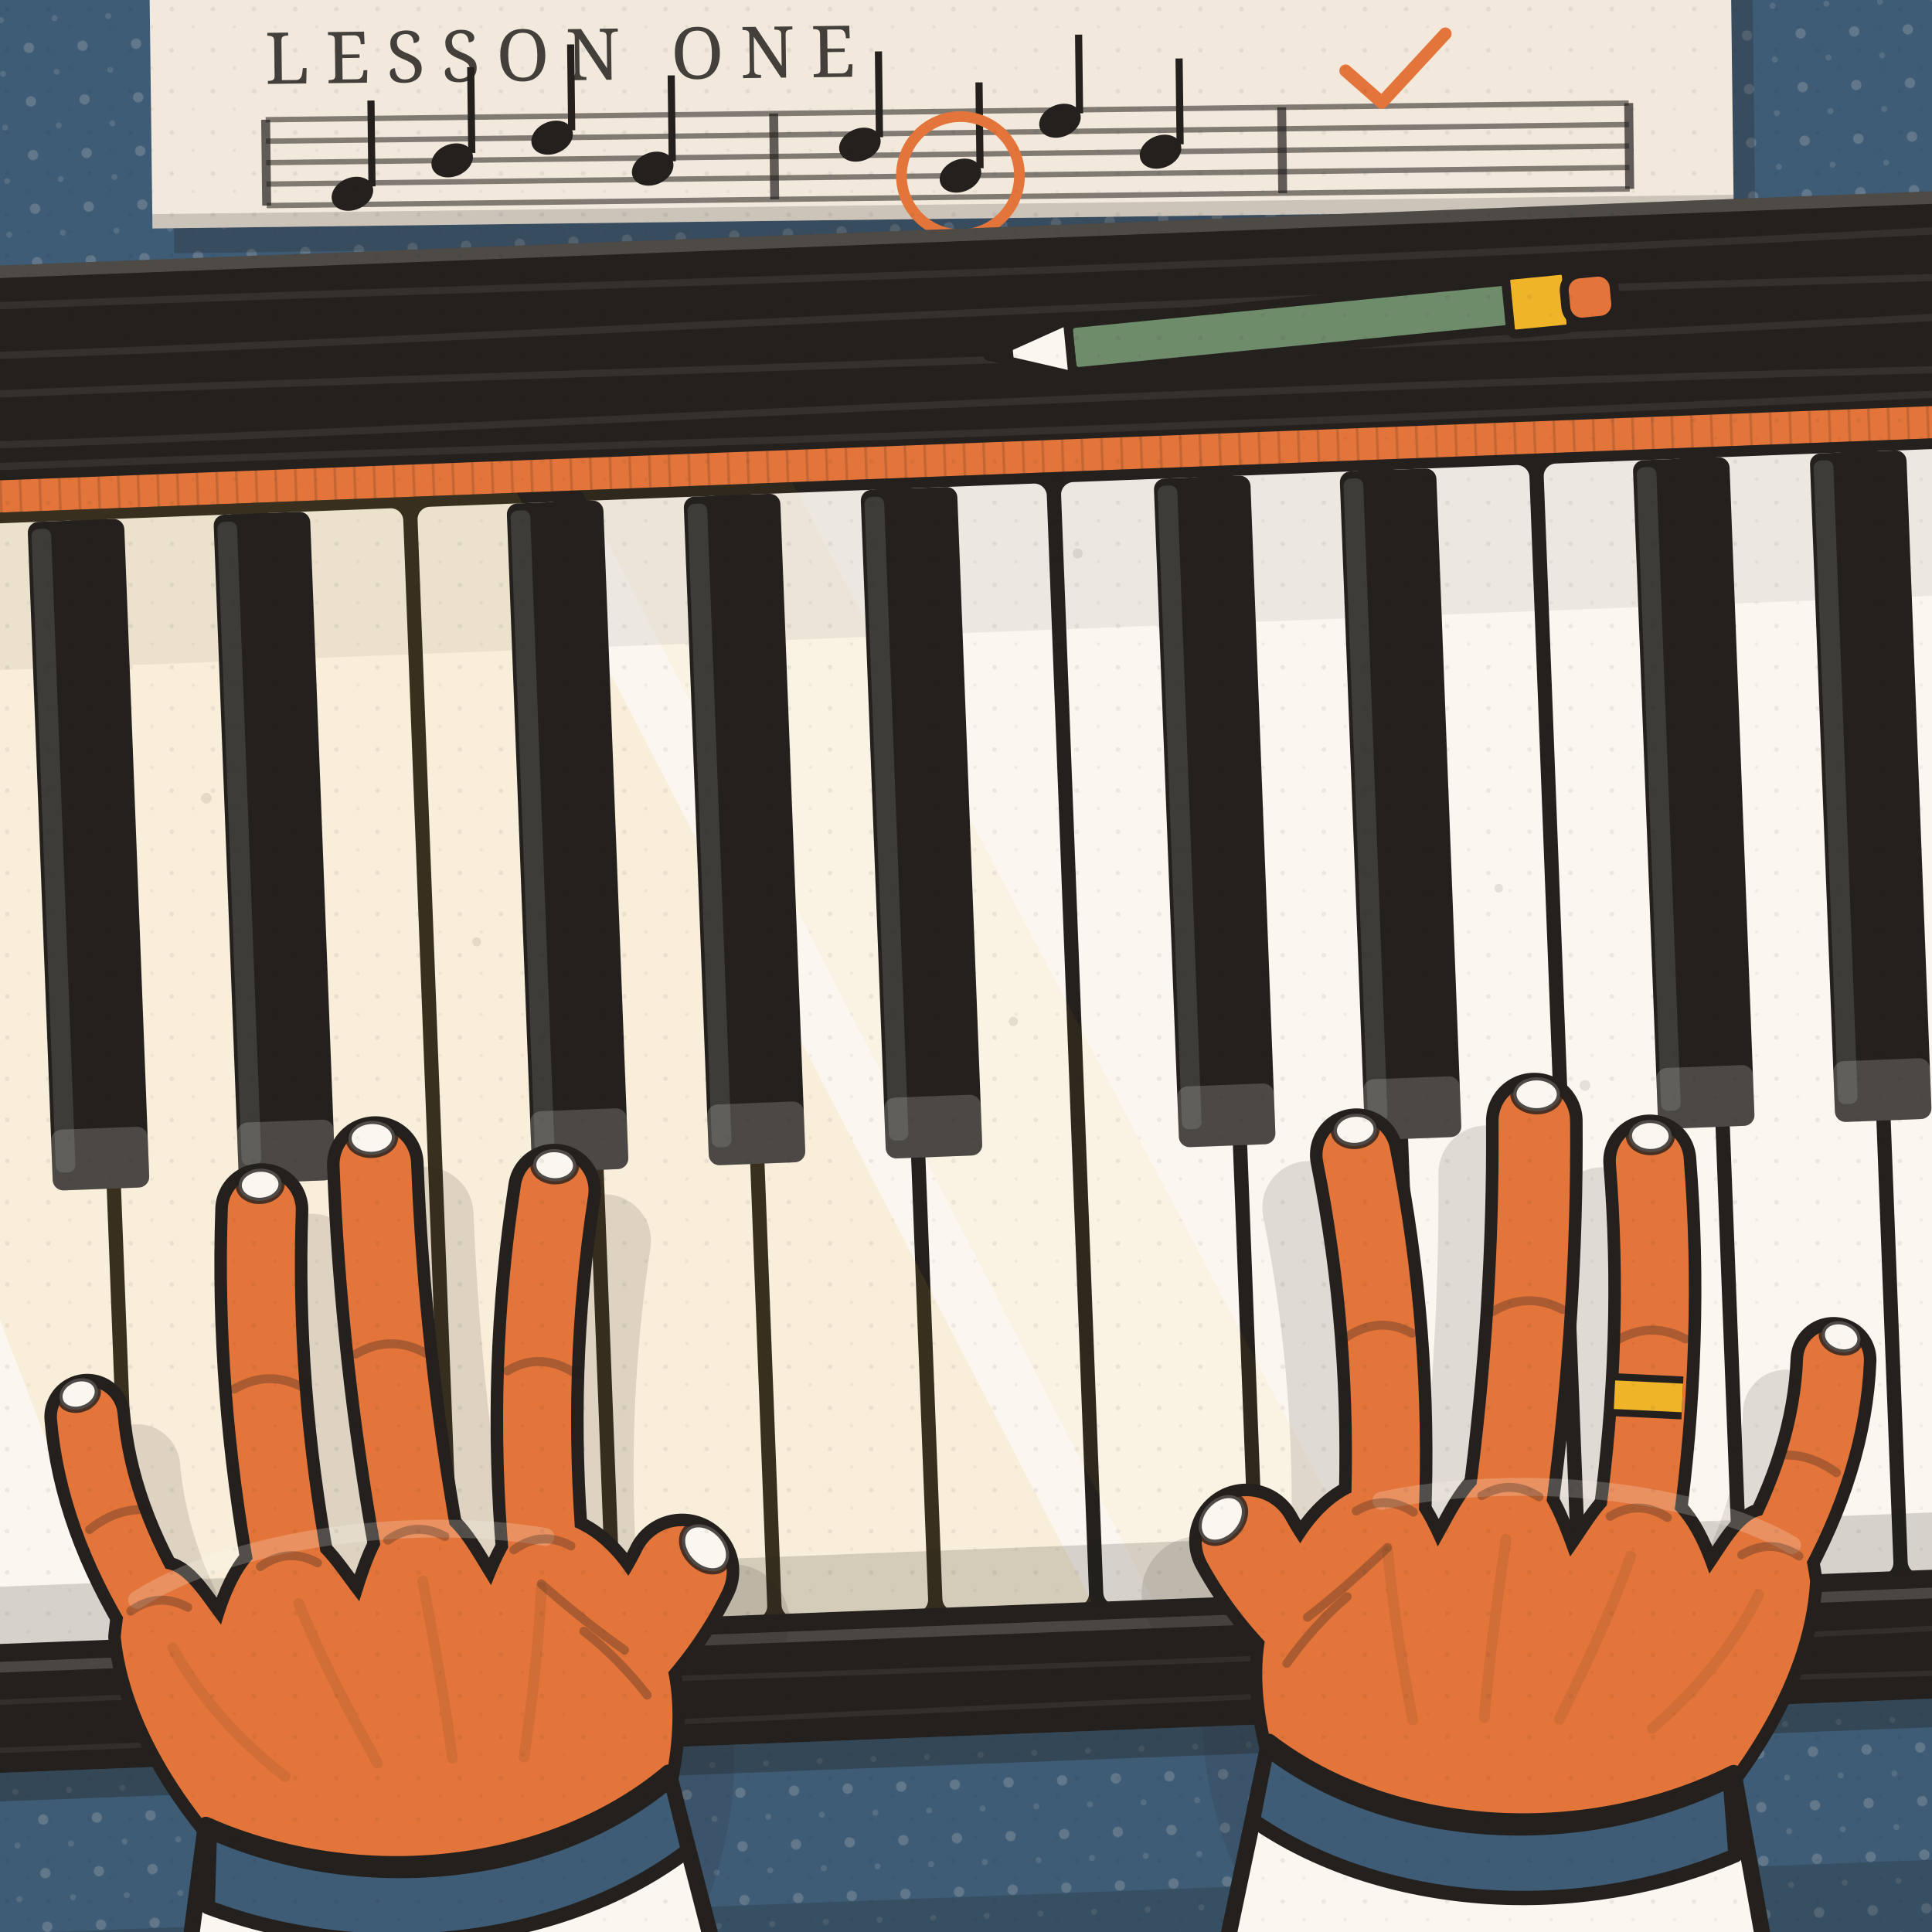
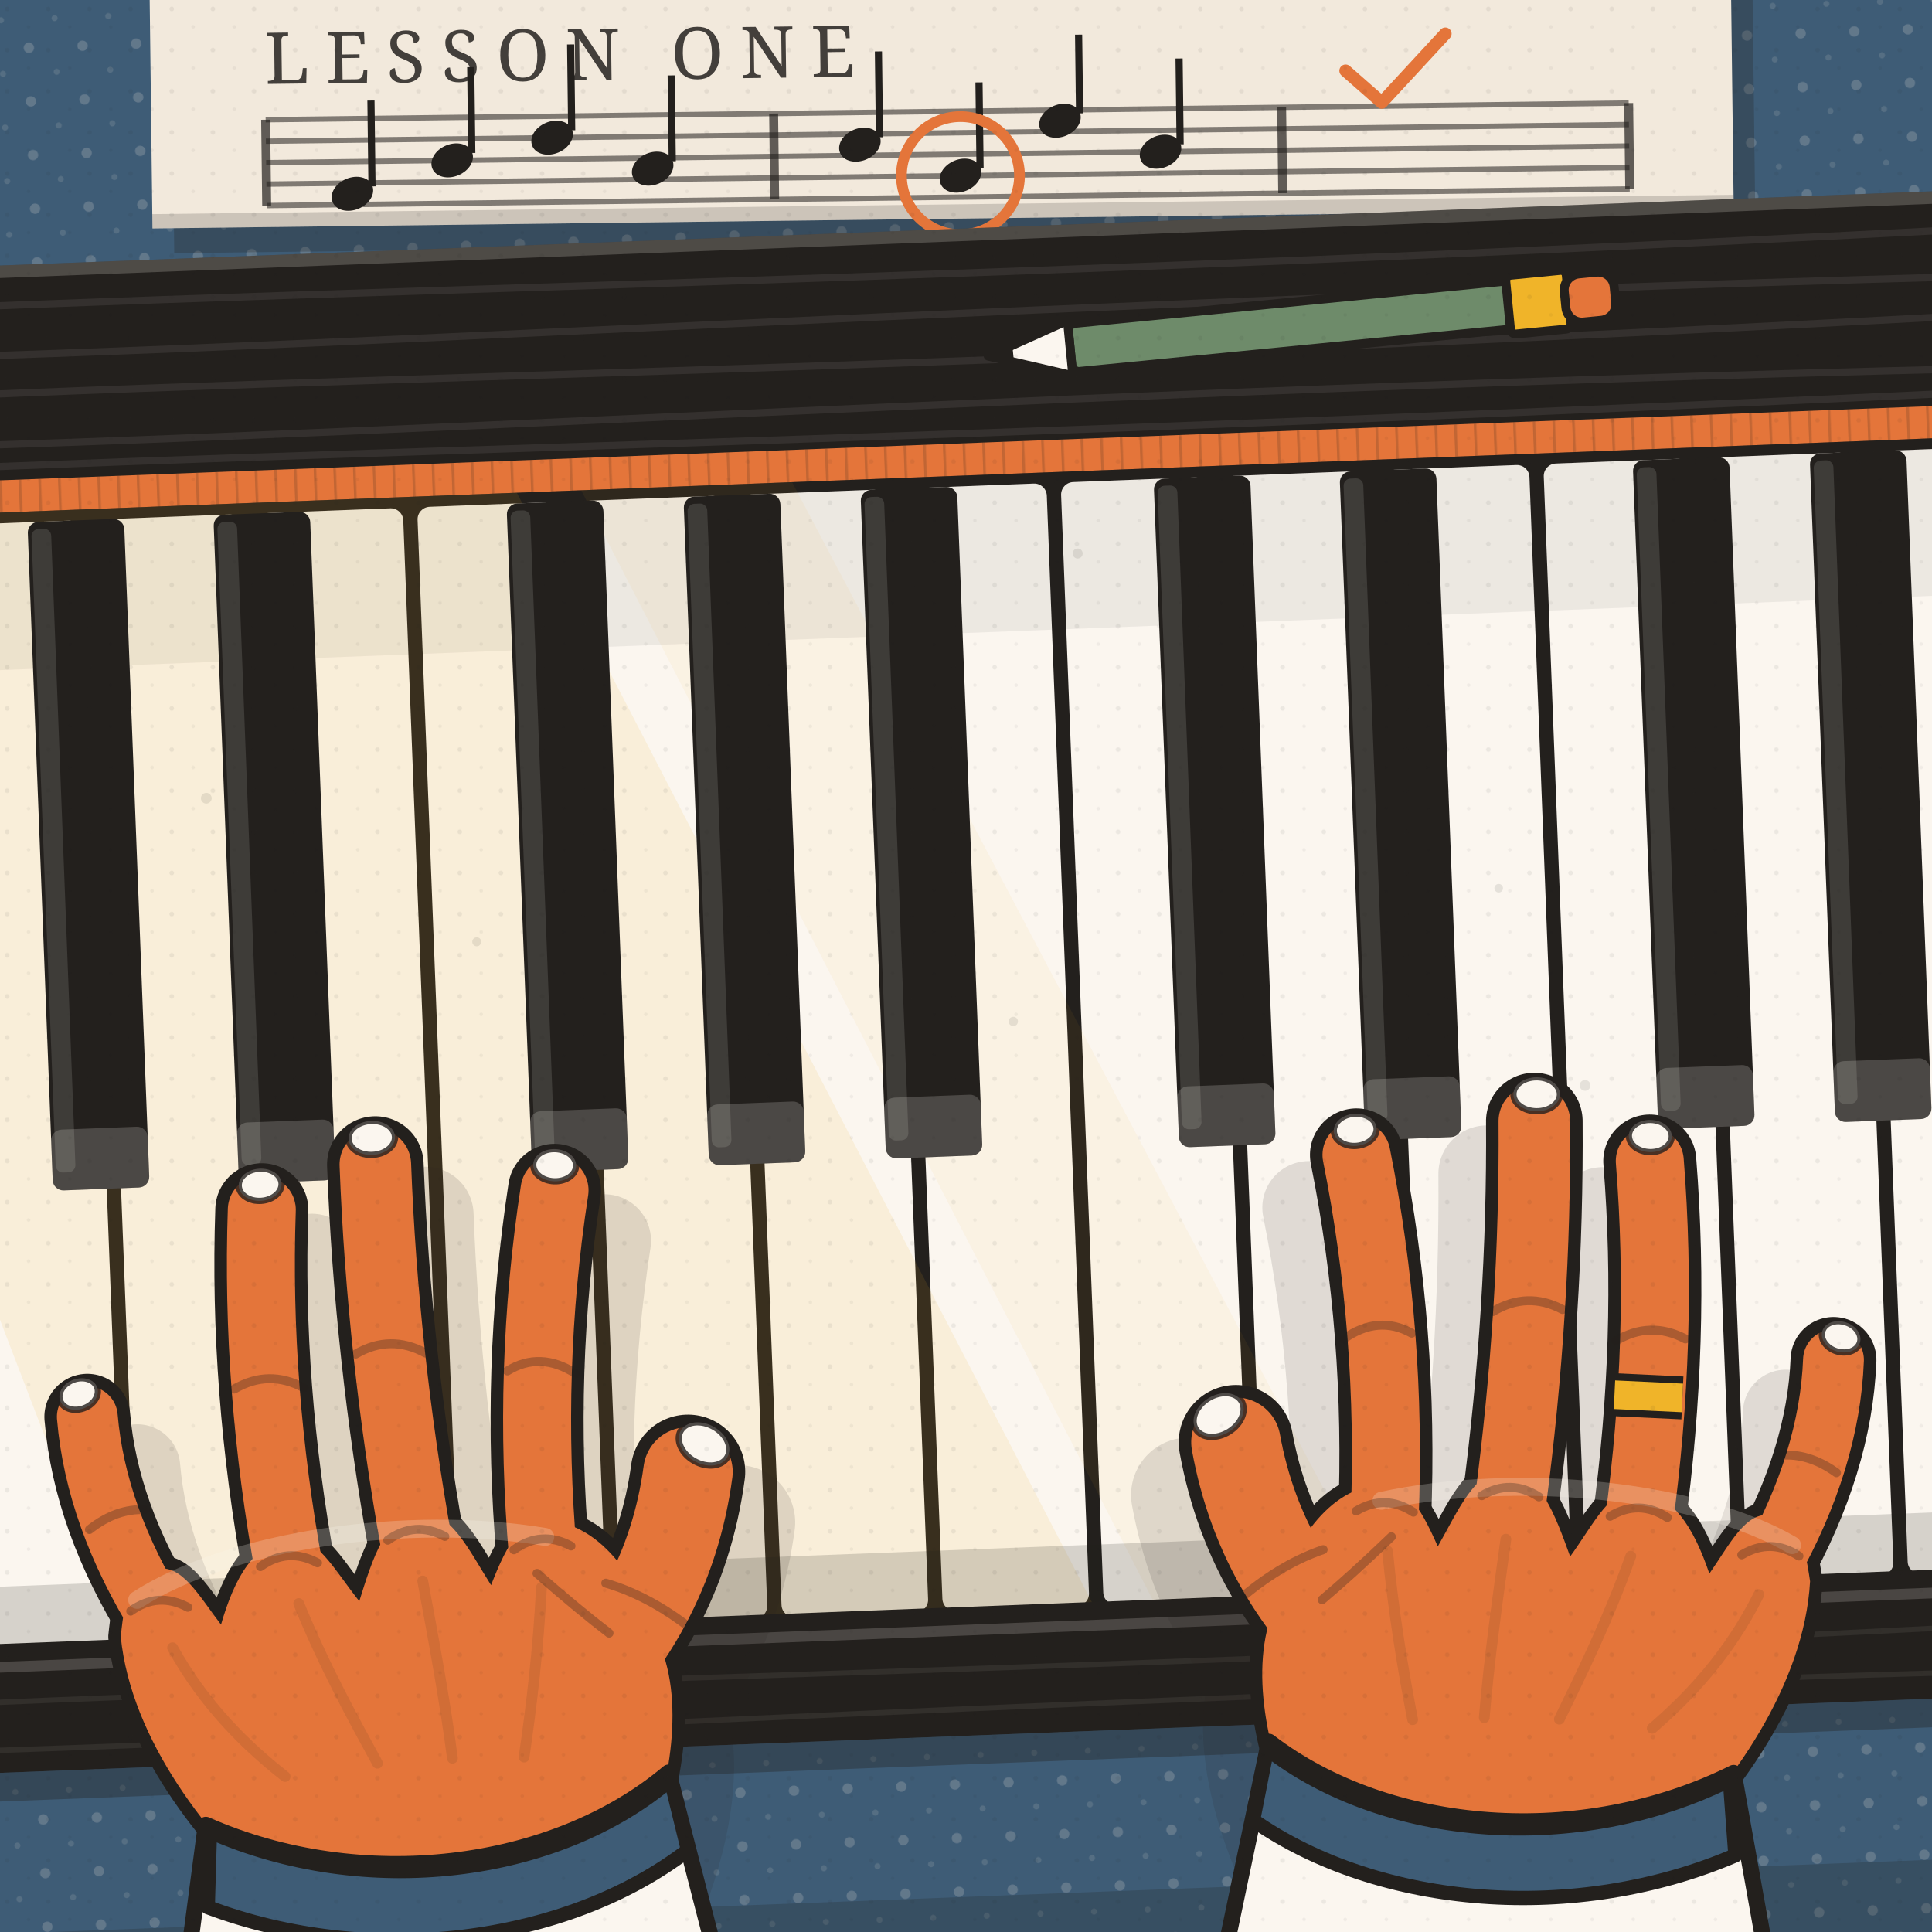
<svg xmlns="http://www.w3.org/2000/svg" viewBox="0 0 1080 1080">
  <defs>
    <pattern id="pdot" width="30" height="30" patternUnits="userSpaceOnUse">
      <circle cx="7" cy="7" r="2.9" fill="#F2E9DC" fill-opacity=".20" />
      <circle cx="22" cy="21" r="1.7" fill="#F2E9DC" fill-opacity=".13" />
    </pattern>
    <pattern id="pfelt" width="11" height="11" patternUnits="userSpaceOnUse">
      <path d="M0 0V11" fill="none" stroke="#23201D" stroke-opacity=".17" stroke-width="3" />
    </pattern>
    <pattern id="pgrain" width="23" height="23" patternUnits="userSpaceOnUse">
      <circle cx="4" cy="5" r="1.3" fill="#23201D" fill-opacity=".07" />
      <circle cx="16" cy="15" r="1" fill="#23201D" fill-opacity=".05" />
    </pattern>
  </defs>
  <rect width="1080" height="1080" fill="#F2E9DC" />
  <g transform="rotate(-2.2 540 560)">
    <rect x="-160" y="-220" width="1400" height="356" fill="#3E5C76" />
    <rect x="-160" y="-220" width="1400" height="356" fill="url(#pdot)" />
    <g transform="translate(0,16) rotate(1.5 540 30)">
      <rect x="116" y="-196" width="884" height="316" fill="#23201D" fill-opacity=".26" />
      <rect x="104" y="-210" width="884" height="316" fill="#F2E9DC" />
      <rect x="104" y="98" width="884" height="8" fill="#23201D" fill-opacity=".18" />
      <text x="168" y="26" font-family="Georgia, serif" font-size="40" letter-spacing="9" fill="#23201D" fill-opacity=".84">LESSON ONE</text>
      <g fill="none" stroke="#23201D" stroke-opacity=".55" stroke-width="3">
        <path d="M168 46H930" />
        <path d="M168 58H930" />
        <path d="M168 70H930" />
        <path d="M168 82H930" />
        <path d="M168 94H930" />
      </g>
      <g fill="none" stroke="#23201D" stroke-opacity=".7" stroke-width="5">
        <path d="M168 46V94" />
        <path d="M452 46V94" />
        <path d="M736 46V94" />
        <path d="M930 46V94" />
      </g>
      <g fill="#23201D">
        <ellipse cx="216" cy="88" rx="12" ry="9" transform="rotate(-22 216 88)" />
        <ellipse cx="272" cy="70" rx="12" ry="9" transform="rotate(-22 272 70)" />
        <ellipse cx="328" cy="58" rx="12" ry="9" transform="rotate(-22 328 58)" />
        <ellipse cx="384" cy="76" rx="12" ry="9" transform="rotate(-22 384 76)" />
        <ellipse cx="500" cy="64" rx="12" ry="9" transform="rotate(-22 500 64)" />
        <ellipse cx="556" cy="82" rx="12" ry="9" transform="rotate(-22 556 82)" />
        <ellipse cx="612" cy="52" rx="12" ry="9" transform="rotate(-22 612 52)" />
        <ellipse cx="668" cy="70" rx="12" ry="9" transform="rotate(-22 668 70)" />
      </g>
      <g fill="none" stroke="#23201D" stroke-width="4">
        <path d="M227 84V36" />
        <path d="M283 66V18" />
        <path d="M339 54V6" />
        <path d="M395 72V24" />
        <path d="M511 60V12" />
        <path d="M567 78V30" />
        <path d="M623 48V4" />
        <path d="M679 66V18" />
      </g>
      <circle cx="556" cy="82" r="33" fill="none" stroke="#E4753A" stroke-width="6" />
      <path d="M772 26 792 44 828 6" fill="none" stroke="#E4753A" stroke-width="7" stroke-linecap="round" stroke-linejoin="round" />
    </g>
    <rect x="-160" y="128" width="1400" height="126" fill="#23201D" />
    <rect x="-160" y="128" width="1400" height="7" fill="#FBF6EF" fill-opacity=".20" />
    <g fill="none" stroke="#FBF6EF" stroke-opacity=".08" stroke-width="4">
      <path d="M-160 152C180 146 540 160 1240 148" />
      <path d="M-160 176C200 184 560 168 1240 178" />
      <path d="M-160 202C160 194 520 210 1240 196" />
      <path d="M-160 226C220 234 600 218 1240 230" />
      <path d="M-160 242C140 236 500 248 1240 240" />
    </g>
    <g transform="rotate(-3.4 740 190)">
      <rect x="612" y="176" width="248" height="27" rx="4" fill="#6E8B6A" stroke="#23201D" stroke-width="5" />
      <path d="M612 174 566 189.5 612 205Z" fill="#FBF6EF" stroke="#23201D" stroke-width="5" stroke-linejoin="round" />
      <path d="M580 184 566 189.5 580 195Z" fill="#23201D" />
      <rect x="858" y="173" width="34" height="33" rx="3" fill="#F0B429" stroke="#23201D" stroke-width="5" />
      <rect x="890" y="176" width="28" height="27" rx="9" fill="#E4753A" stroke="#23201D" stroke-width="5" />
    </g>
    <rect x="-160" y="248" width="1400" height="26" fill="#E4753A" />
    <rect x="-160" y="248" width="1400" height="26" fill="url(#pfelt)" />
    <rect x="-160" y="266" width="1400" height="8" fill="#23201D" fill-opacity=".38" />
    <rect x="-160" y="266" width="1400" height="646" fill="#23201D" />
    <g fill="#FBF6EF">
      <rect x="-116" y="272" width="82" height="628" rx="7" />
      <rect x="-26" y="272" width="82" height="628" rx="7" />
      <rect x="64" y="272" width="82" height="628" rx="7" />
      <rect x="154" y="272" width="82" height="628" rx="7" />
      <rect x="244" y="272" width="82" height="628" rx="7" />
      <rect x="334" y="272" width="82" height="628" rx="7" />
      <rect x="424" y="272" width="82" height="628" rx="7" />
      <rect x="514" y="272" width="82" height="628" rx="7" />
      <rect x="604" y="272" width="82" height="628" rx="7" />
      <rect x="694" y="272" width="82" height="628" rx="7" />
      <rect x="784" y="272" width="82" height="628" rx="7" />
      <rect x="874" y="272" width="82" height="628" rx="7" />
      <rect x="964" y="272" width="82" height="628" rx="7" />
      <rect x="1054" y="272" width="82" height="628" rx="7" />
    </g>
    <rect x="-160" y="272" width="1400" height="82" fill="#23201D" fill-opacity=".07" />
    <path d="M-160 266H300L604 912H60Z" fill="#F0B429" fill-opacity=".11" />
    <path d="M336 266H454L764 912H638Z" fill="#F0B429" fill-opacity=".06" />
    <g fill="#23201D" fill-opacity=".10">
      <circle cx="120" cy="430" r="3" />
      <circle cx="268" cy="516" r="2.5" />
      <circle cx="430" cy="358" r="3.5" />
      <circle cx="566" cy="572" r="2.6" />
      <circle cx="700" cy="422" r="3" />
      <circle cx="840" cy="508" r="2.4" />
      <circle cx="950" cy="366" r="3.2" />
      <circle cx="180" cy="600" r="2.4" />
      <circle cx="612" cy="312" r="2.8" />
      <circle cx="884" cy="620" r="3" />
    </g>
    <g fill="#23201D">
      <rect x="-138" y="272" width="54" height="374" rx="6" />
      <rect x="26" y="272" width="54" height="374" rx="6" />
      <rect x="130" y="272" width="54" height="374" rx="6" />
      <rect x="294" y="272" width="54" height="374" rx="6" />
      <rect x="393" y="272" width="54" height="374" rx="6" />
      <rect x="492" y="272" width="54" height="374" rx="6" />
      <rect x="656" y="272" width="54" height="374" rx="6" />
      <rect x="760" y="272" width="54" height="374" rx="6" />
      <rect x="924" y="272" width="54" height="374" rx="6" />
      <rect x="1023" y="272" width="54" height="374" rx="6" />
    </g>
    <g fill="#FBF6EF" fill-opacity=".13">
      <rect x="-136" y="276" width="11" height="360" rx="4" />
      <rect x="28" y="276" width="11" height="360" rx="4" />
      <rect x="132" y="276" width="11" height="360" rx="4" />
      <rect x="296" y="276" width="11" height="360" rx="4" />
      <rect x="395" y="276" width="11" height="360" rx="4" />
      <rect x="494" y="276" width="11" height="360" rx="4" />
      <rect x="658" y="276" width="11" height="360" rx="4" />
      <rect x="762" y="276" width="11" height="360" rx="4" />
      <rect x="926" y="276" width="11" height="360" rx="4" />
      <rect x="1025" y="276" width="11" height="360" rx="4" />
    </g>
    <g fill="#FBF6EF" fill-opacity=".19">
      <rect x="-138" y="612" width="54" height="34" rx="6" />
      <rect x="26" y="612" width="54" height="34" rx="6" />
      <rect x="130" y="612" width="54" height="34" rx="6" />
      <rect x="294" y="612" width="54" height="34" rx="6" />
      <rect x="393" y="612" width="54" height="34" rx="6" />
      <rect x="492" y="612" width="54" height="34" rx="6" />
      <rect x="656" y="612" width="54" height="34" rx="6" />
      <rect x="760" y="612" width="54" height="34" rx="6" />
      <rect x="924" y="612" width="54" height="34" rx="6" />
      <rect x="1023" y="612" width="54" height="34" rx="6" />
    </g>
    <rect x="-160" y="866" width="1400" height="34" fill="#23201D" fill-opacity=".17" />
    <rect x="-160" y="898" width="1400" height="14" fill="#23201D" />
    <rect x="-160" y="908" width="1400" height="64" fill="#23201D" />
    <rect x="-160" y="908" width="1400" height="6" fill="#FBF6EF" fill-opacity=".18" />
    <g fill="none" stroke="#FBF6EF" stroke-opacity=".07" stroke-width="3">
      <path d="M-160 932C200 926 620 940 1240 928" />
      <path d="M-160 956C220 962 600 948 1240 958" />
    </g>
    <rect x="-160" y="970" width="1400" height="300" fill="#3E5C76" />
    <rect x="-160" y="970" width="1400" height="300" fill="url(#pdot)" />
    <rect x="-160" y="970" width="1400" height="16" fill="#23201D" fill-opacity=".35" />
    <rect x="-160" y="1060" width="1400" height="220" fill="#23201D" fill-opacity=".22" />
    <g transform="rotate(-1.6 220 940)">
      <g transform="translate(26,30)" opacity=".13" fill="#23201D" stroke="#23201D" stroke-linecap="round" stroke-linejoin="round">
        <path d="M56 892C60 868 64 858 78 856C92 854 100 872 112 890C122 862 134 846 152 844C168 842 176 862 190 882C200 856 208 836 226 834C244 834 252 856 264 878C276 852 284 842 300 844C326 848 348 878 358 926C366 964 350 1012 332 1046C326 1092 312 1140 300 1180L128 1180C132 1136 134 1088 134 1044C98 1008 58 950 56 892Z" stroke-width="14" />
        <path d="M78 884Q46 824 45 768" fill="none" stroke-width="48" />
        <path d="M152 862Q140 758 150 659" fill="none" stroke-width="52" />
        <path d="M224 852Q212 744 215 638" fill="none" stroke-width="54" />
        <path d="M294 862Q292 758 314 659" fill="none" stroke-width="52" />
-         <path d="M272 964Q340 930 371 876" fill="none" stroke-width="64" />
+         <path d="M296 952Q362 900 378 821" fill="none" stroke-width="64" />
      </g>
      <g fill="#23201D" stroke="#23201D" stroke-linecap="round" stroke-linejoin="round">
        <path d="M56 892C60 868 64 858 78 856C92 854 100 872 112 890C122 862 134 846 152 844C168 842 176 862 190 882C200 856 208 836 226 834C244 834 252 856 264 878C276 852 284 842 300 844C326 848 348 878 358 926C366 964 350 1012 332 1046C326 1092 312 1140 300 1180L128 1180C132 1136 134 1088 134 1044C98 1008 58 950 56 892Z" stroke-width="15" />
        <path d="M78 884Q46 824 45 768" fill="none" stroke-width="48" />
        <path d="M152 862Q140 758 150 659" fill="none" stroke-width="52" />
        <path d="M224 852Q212 744 215 638" fill="none" stroke-width="54" />
        <path d="M294 862Q292 758 314 659" fill="none" stroke-width="52" />
-         <path d="M272 964Q340 930 371 876" fill="none" stroke-width="64" />
+         <path d="M296 952Q362 900 378 821" fill="none" stroke-width="64" />
      </g>
      <g fill="#E4753A" stroke="#E4753A" stroke-linecap="round" stroke-linejoin="round">
        <path d="M56 892C60 868 64 858 78 856C92 854 100 872 112 890C122 862 134 846 152 844C168 842 176 862 190 882C200 856 208 836 226 834C244 834 252 856 264 878C276 852 284 842 300 844C326 848 348 878 358 926C366 964 350 1012 332 1046C326 1092 312 1140 300 1180L128 1180C132 1136 134 1088 134 1044C98 1008 58 950 56 892Z" stroke-width="1" />
        <path d="M78 884Q46 824 45 768" fill="none" stroke-width="34" />
        <path d="M152 862Q140 758 150 659" fill="none" stroke-width="38" />
        <path d="M224 852Q212 744 215 638" fill="none" stroke-width="40" />
        <path d="M294 862Q292 758 314 659" fill="none" stroke-width="38" />
-         <path d="M272 964Q340 930 371 876" fill="none" stroke-width="50" />
+         <path d="M296 952Q362 900 378 821" fill="none" stroke-width="50" />
      </g>
      <g fill="none" stroke="#23201D" stroke-opacity=".10" stroke-width="6" stroke-linecap="round">
        <path d="M84 900C100 934 122 958 142 976" />
        <path d="M156 880C168 916 182 946 194 972" />
        <path d="M226 872C230 906 234 940 236 972" />
        <path d="M292 880C288 914 282 946 276 974" />
      </g>
      <path d="M66 872C120 842 220 834 296 852" fill="none" stroke="#FBF6EF" stroke-opacity=".22" stroke-width="10" stroke-linecap="round" />
      <g fill="none" stroke="#23201D" stroke-opacity=".30" stroke-width="5" stroke-linecap="round">
        <path d="M62 878Q78 868 94 878" />
        <path d="M136 858Q152 848 168 858" />
        <path d="M208 848Q224 838 240 848" />
        <path d="M278 858Q294 848 310 858" />
        <path d="M42 831Q58 820 74 822" />
        <path d="M128 758Q148 748 167 760" />
        <path d="M197 743Q217 733 236 745" />
        <path d="M281 758Q300 748 319 762" />
-         <path d="M314 906Q332 922 347 944" />
-         <path d="M292 878Q316 902 336 918" />
+         <path d="M328 880Q350 888 371 906" />
+         <path d="M290 872Q312 894 328 908" />
      </g>
      <g fill="#FBF6EF" stroke="#23201D" stroke-width="3.5" stroke-opacity=".8">
        <ellipse cx="41" cy="755" rx="11" ry="8.5" transform="rotate(-16 41 755)" />
        <ellipse cx="150" cy="645" rx="12" ry="9" transform="rotate(0 150 645)" />
        <ellipse cx="214" cy="623" rx="13" ry="9.5" transform="rotate(1 214 623)" />
        <ellipse cx="315" cy="645" rx="12" ry="9" transform="rotate(6 315 645)" />
-         <ellipse cx="385" cy="864" rx="15" ry="11" transform="rotate(49 385 864)" />
+         <ellipse cx="388" cy="806" rx="15" ry="11" transform="rotate(33 388 806)" />
      </g>
      <path d="M96 1000C180 1044 288 1038 356 988L392 1180L60 1180Z" fill="#FBF6EF" stroke="#23201D" stroke-width="9" stroke-linejoin="round" />
      <path d="M98 1004C182 1048 290 1042 357 992L364 1032C292 1080 182 1086 94 1046Z" fill="#3E5C76" stroke="#23201D" stroke-width="8" stroke-linejoin="round" />
    </g>
    <g transform="rotate(3.4 832 940)">
      <g transform="translate(-26,30)" opacity=".13" fill="#23201D" stroke="#23201D" stroke-linecap="round" stroke-linejoin="round">
        <path d="M996 892C992 868 988 858 974 856C960 854 952 872 940 890C930 862 918 846 900 844C884 842 876 862 862 882C852 856 844 836 826 834C808 834 800 856 788 878C776 852 768 842 752 844C726 848 704 878 694 926C686 964 702 1012 720 1046C726 1092 740 1140 752 1180L924 1180C920 1136 918 1088 918 1044C954 1008 994 950 996 892Z" stroke-width="14" />
        <path d="M974 884Q1006 824 1007 768" fill="none" stroke-width="48" />
        <path d="M900 862Q912 758 902 659" fill="none" stroke-width="52" />
        <path d="M828 852Q840 744 837 638" fill="none" stroke-width="54" />
        <path d="M758 862Q760 758 738 659" fill="none" stroke-width="52" />
-         <path d="M780 964Q712 930 681 876" fill="none" stroke-width="64" />
+         <path d="M756 952Q690 900 674 821" fill="none" stroke-width="64" />
      </g>
      <g fill="#23201D" stroke="#23201D" stroke-linecap="round" stroke-linejoin="round">
        <path d="M996 892C992 868 988 858 974 856C960 854 952 872 940 890C930 862 918 846 900 844C884 842 876 862 862 882C852 856 844 836 826 834C808 834 800 856 788 878C776 852 768 842 752 844C726 848 704 878 694 926C686 964 702 1012 720 1046C726 1092 740 1140 752 1180L924 1180C920 1136 918 1088 918 1044C954 1008 994 950 996 892Z" stroke-width="15" />
        <path d="M974 884Q1006 824 1007 768" fill="none" stroke-width="48" />
        <path d="M900 862Q912 758 902 659" fill="none" stroke-width="52" />
        <path d="M828 852Q840 744 837 638" fill="none" stroke-width="54" />
        <path d="M758 862Q760 758 738 659" fill="none" stroke-width="52" />
-         <path d="M780 964Q712 930 681 876" fill="none" stroke-width="64" />
+         <path d="M756 952Q690 900 674 821" fill="none" stroke-width="64" />
      </g>
      <g fill="#E4753A" stroke="#E4753A" stroke-linecap="round" stroke-linejoin="round">
        <path d="M996 892C992 868 988 858 974 856C960 854 952 872 940 890C930 862 918 846 900 844C884 842 876 862 862 882C852 856 844 836 826 834C808 834 800 856 788 878C776 852 768 842 752 844C726 848 704 878 694 926C686 964 702 1012 720 1046C726 1092 740 1140 752 1180L924 1180C920 1136 918 1088 918 1044C954 1008 994 950 996 892Z" stroke-width="1" />
        <path d="M974 884Q1006 824 1007 768" fill="none" stroke-width="34" />
        <path d="M900 862Q912 758 902 659" fill="none" stroke-width="38" />
        <path d="M828 852Q840 744 837 638" fill="none" stroke-width="40" />
        <path d="M758 862Q760 758 738 659" fill="none" stroke-width="38" />
-         <path d="M780 964Q712 930 681 876" fill="none" stroke-width="50" />
+         <path d="M756 952Q690 900 674 821" fill="none" stroke-width="50" />
      </g>
      <g fill="none" stroke="#23201D" stroke-opacity=".10" stroke-width="6" stroke-linecap="round">
        <path d="M968 900C952 934 930 958 910 976" />
        <path d="M896 880C884 916 870 946 858 972" />
        <path d="M826 872C822 906 818 940 816 972" />
        <path d="M760 880C764 914 770 946 776 974" />
      </g>
      <path d="M986 872C932 842 832 834 756 852" fill="none" stroke="#FBF6EF" stroke-opacity=".22" stroke-width="10" stroke-linecap="round" />
      <g fill="none" stroke="#23201D" stroke-opacity=".30" stroke-width="5" stroke-linecap="round">
        <path d="M990 878Q974 868 958 878" />
        <path d="M916 858Q900 848 884 858" />
        <path d="M844 848Q828 838 812 848" />
        <path d="M774 858Q758 848 742 858" />
        <path d="M1010 831Q994 820 978 822" />
        <path d="M924 758Q904 748 885 760" />
        <path d="M855 743Q835 733 816 745" />
        <path d="M771 758Q752 748 733 762" />
-         <path d="M738 906Q720 922 705 944" />
-         <path d="M760 878Q736 902 716 918" />
+         <path d="M724 880Q702 888 681 906" />
+         <path d="M762 872Q740 894 724 908" />
      </g>
      <path d="M885 790 923 791" fill="none" stroke="#23201D" stroke-width="24" />
      <path d="M885 790 923 791" fill="none" stroke="#F0B429" stroke-width="16" />
      <g fill="#FBF6EF" stroke="#23201D" stroke-width="3.5" stroke-opacity=".8">
        <ellipse cx="1011" cy="755" rx="11" ry="8.5" transform="rotate(16 1011 755)" />
        <ellipse cx="902" cy="645" rx="12" ry="9" transform="rotate(0 902 645)" />
        <ellipse cx="838" cy="623" rx="13" ry="9.5" transform="rotate(-1 838 623)" />
        <ellipse cx="737" cy="645" rx="12" ry="9" transform="rotate(-6 737 645)" />
-         <ellipse cx="667" cy="864" rx="15" ry="11" transform="rotate(-49 667 864)" />
+         <ellipse cx="664" cy="806" rx="15" ry="11" transform="rotate(-33 664 806)" />
      </g>
      <path d="M956 1000C872 1044 764 1038 696 988L660 1180L992 1180Z" fill="#FBF6EF" stroke="#23201D" stroke-width="9" stroke-linejoin="round" />
      <path d="M954 1004C870 1048 762 1042 695 992L688 1032C760 1080 870 1086 958 1046Z" fill="#3E5C76" stroke="#23201D" stroke-width="8" stroke-linejoin="round" />
    </g>
  </g>
  <rect width="1080" height="1080" fill="url(#pgrain)" />
</svg>
